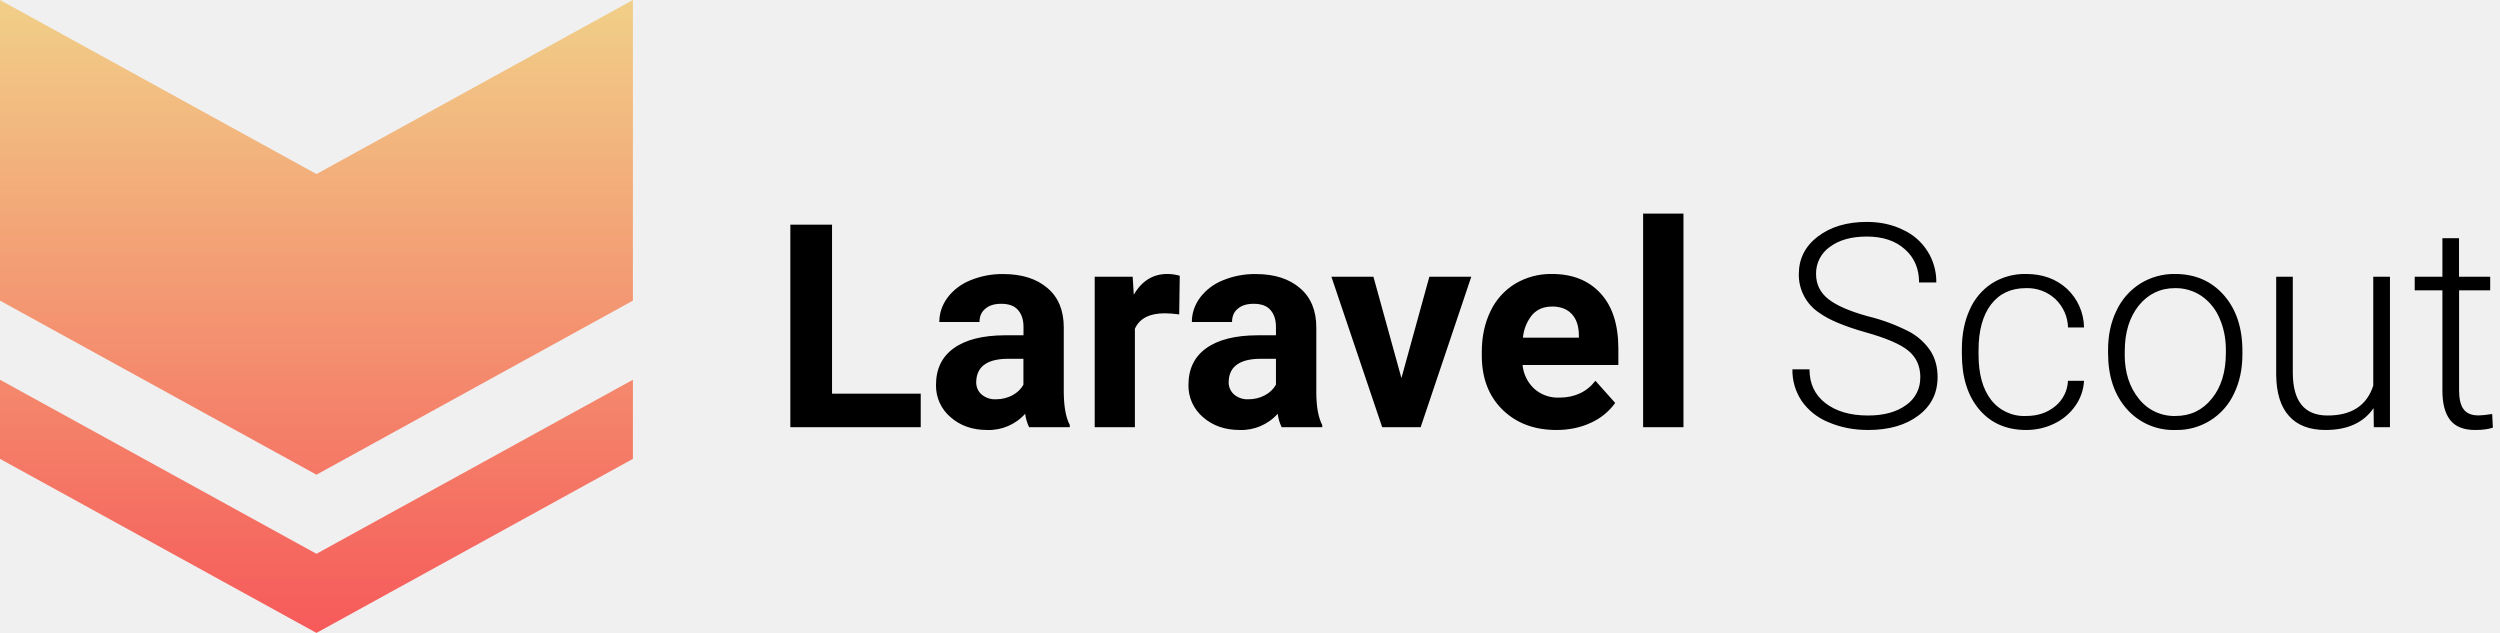
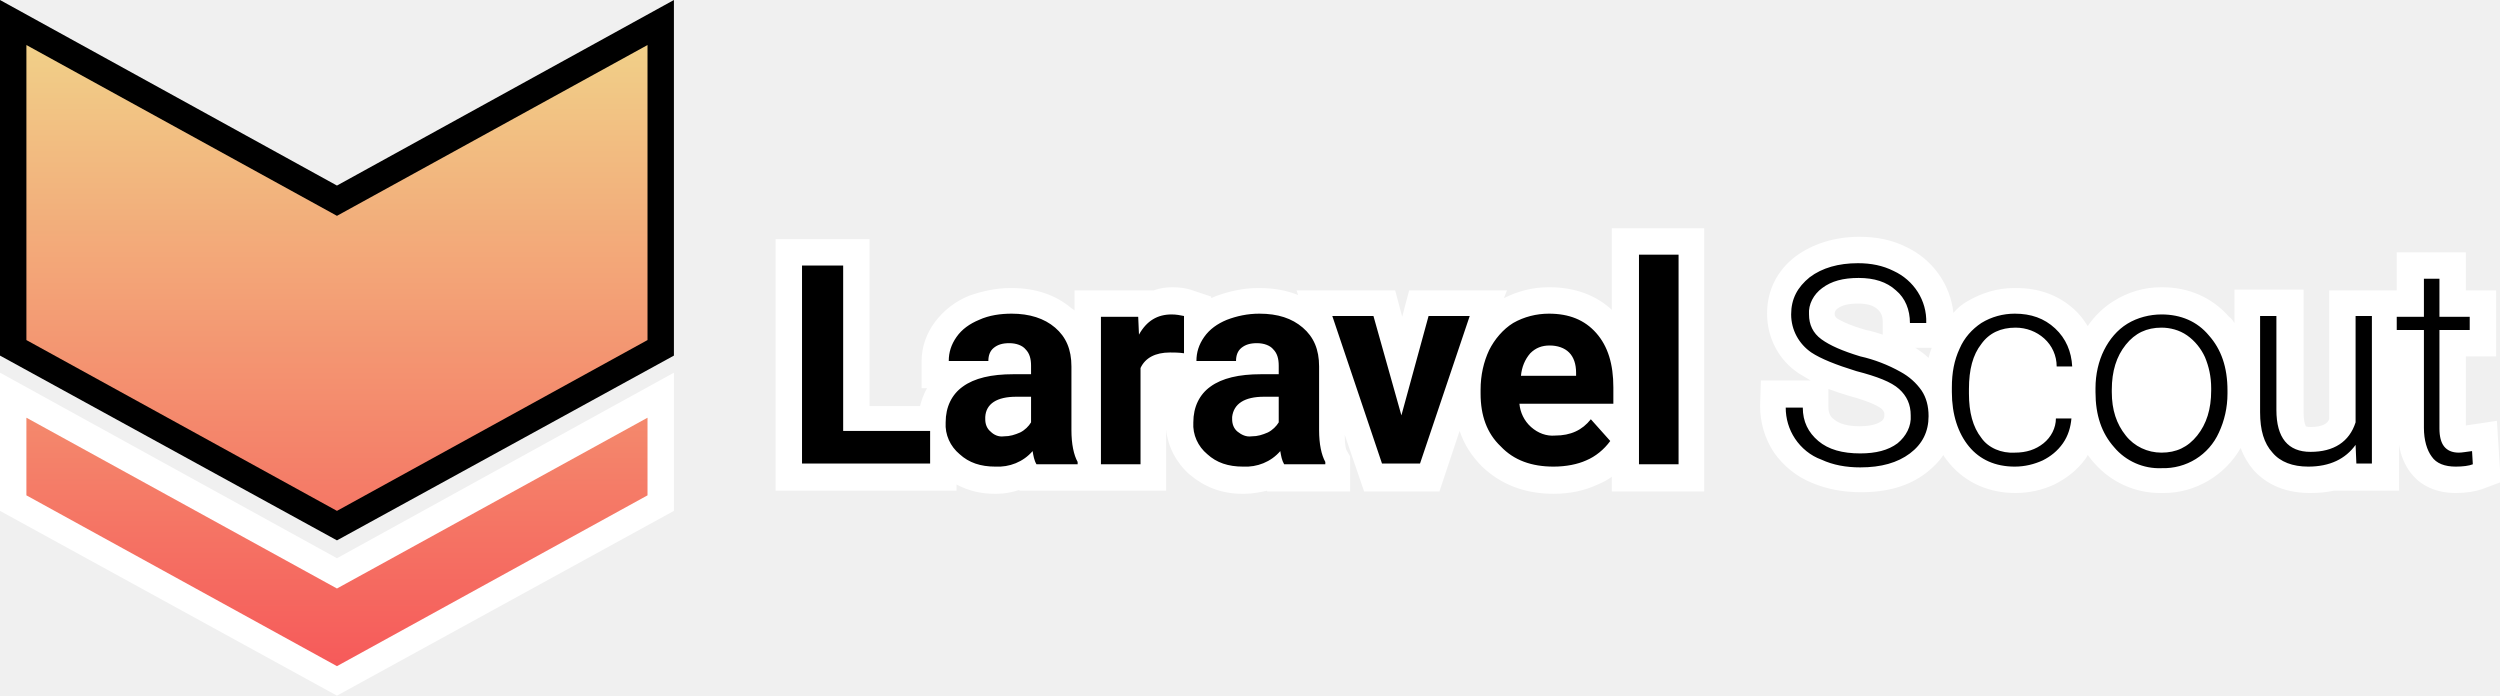
- <svg xmlns="http://www.w3.org/2000/svg" width="316" height="80" viewBox="0 0 316 80">
-   <defs>
-     <linearGradient id="linearGradient-1" x1="50%" x2="50%" y1="0%" y2="100%">
-       <stop stop-color="#F1CF88" offset="0%" />
-       <stop stop-color="#F65A5A" offset="100%" />
-     </linearGradient>
-   </defs>
-   <g id="Page-1" fill="none" fill-rule="evenodd">
-     <g id="Group">
-       <path id="Combined-Shape" fill="#000000" d="M105.18 49.76h11.2V54H99.9V28.4h5.27v21.36zm24.9 4.24a5.64 5.64 0 0 1-.5-1.7 6.15 6.15 0 0 1-4.8 2.05c-1.87 0-3.4-.54-4.63-1.62a5.2 5.2 0 0 1-1.84-4.07c0-2.02.75-3.57 2.24-4.64 1.5-1.08 3.65-1.63 6.48-1.64h2.34V41.3c0-.88-.23-1.58-.68-2.1-.45-.54-1.16-.8-2.14-.8-.85 0-1.52.2-2 .62-.5.4-.74.97-.74 1.68h-5.08c0-1.1.34-2.12 1.02-3.06a6.74 6.74 0 0 1 2.88-2.2 10.5 10.5 0 0 1 4.19-.8c2.34 0 4.2.59 5.58 1.77 1.38 1.17 2.06 2.83 2.06 4.96v8.25c.02 1.8.27 3.17.76 4.1V54h-5.13zm-4.2-3.53c.76 0 1.45-.17 2.08-.5.63-.34 1.1-.79 1.4-1.35v-3.27h-1.9c-2.54 0-3.89.88-4.05 2.64l-.02.3c0 .63.22 1.15.67 1.56a2.6 2.6 0 0 0 1.83.62zm23.17-10.73c-.69-.09-1.3-.14-1.82-.14-1.93 0-3.19.65-3.78 1.95V54h-5.08V34.98h4.8l.14 2.27c1.02-1.75 2.43-2.62 4.23-2.62.56 0 1.1.08 1.58.23l-.07 4.88zM162 54a5.64 5.64 0 0 1-.5-1.7 6.15 6.15 0 0 1-4.8 2.05c-1.87 0-3.41-.54-4.64-1.62a5.2 5.2 0 0 1-1.84-4.07c0-2.02.75-3.57 2.24-4.64 1.5-1.08 3.66-1.63 6.48-1.64h2.34V41.3c0-.88-.23-1.58-.68-2.1-.45-.54-1.16-.8-2.13-.8-.86 0-1.53.2-2.01.62-.5.4-.73.97-.73 1.68h-5.08c0-1.1.34-2.12 1.02-3.06a6.74 6.74 0 0 1 2.88-2.2 10.5 10.5 0 0 1 4.18-.8c2.35 0 4.2.59 5.58 1.77 1.38 1.17 2.07 2.83 2.07 4.96v8.25c.01 1.8.26 3.17.75 4.1V54H162zm-4.2-3.53c.75 0 1.44-.17 2.07-.5.64-.34 1.1-.79 1.41-1.35v-3.27h-1.9c-2.54 0-3.9.88-4.06 2.64l-.02.3c0 .63.23 1.15.67 1.56a2.6 2.6 0 0 0 1.83.62zm19.34-2.68l3.53-12.81h5.3L179.57 54h-4.86l-6.42-19.02h5.31l3.54 12.81zm19.6 6.56c-2.8 0-5.06-.85-6.82-2.56-1.75-1.72-2.62-4-2.62-6.84v-.5c0-1.9.37-3.61 1.1-5.12a8.13 8.13 0 0 1 3.14-3.48 8.8 8.8 0 0 1 4.63-1.22c2.6 0 4.65.82 6.15 2.46 1.5 1.64 2.24 3.97 2.24 6.98v2.07h-12.11a4.72 4.72 0 0 0 1.48 3 4.49 4.49 0 0 0 3.14 1.12c1.96 0 3.49-.71 4.59-2.13l2.5 2.8a7.63 7.63 0 0 1-3.1 2.52c-1.3.6-2.74.9-4.32.9zm-.58-15.6c-1.01 0-1.83.33-2.46 1.01a5.27 5.27 0 0 0-1.2 2.92h7.07v-.4c-.03-1.13-.33-2-.92-2.61-.58-.62-1.42-.93-2.5-.93zM212.79 54h-5.1V27h5.1v27zm29.94-6.3c0-1.41-.5-2.53-1.5-3.36-1-.83-2.81-1.61-5.46-2.35-2.65-.75-4.58-1.56-5.8-2.44a5.75 5.75 0 0 1-2.6-4.89c0-1.95.8-3.54 2.41-4.77 1.61-1.22 3.67-1.84 6.18-1.84 1.7 0 3.22.33 4.56.99a7.2 7.2 0 0 1 4.23 6.66h-2.18c0-1.74-.6-3.15-1.8-4.2-1.19-1.07-2.8-1.6-4.8-1.6-1.97 0-3.52.44-4.68 1.31a4.08 4.08 0 0 0-1.74 3.42c0 1.3.52 2.36 1.56 3.18 1.04.82 2.71 1.54 5 2.17a23.5 23.5 0 0 1 5.23 1.95 7.44 7.44 0 0 1 2.67 2.42c.6.94.9 2.04.9 3.32 0 2.02-.8 3.63-2.42 4.85-1.61 1.22-3.73 1.83-6.37 1.83-1.8 0-3.46-.32-4.97-.97a7.59 7.59 0 0 1-3.42-2.7 6.99 6.99 0 0 1-1.17-4h2.16c0 1.81.67 3.24 2.02 4.28s3.14 1.56 5.38 1.56c2 0 3.6-.44 4.8-1.31a4.12 4.12 0 0 0 1.8-3.5zm13.38 4.88c1.46 0 2.69-.42 3.68-1.24a4.36 4.36 0 0 0 1.6-3.21h2.03a5.96 5.96 0 0 1-1.1 3.17 6.83 6.83 0 0 1-2.65 2.24c-1.11.54-2.3.81-3.56.81-2.5 0-4.48-.87-5.94-2.6s-2.19-4.07-2.19-7v-.63c0-1.87.33-3.53.99-4.97a7.59 7.59 0 0 1 2.82-3.34 7.79 7.79 0 0 1 4.3-1.18c2.08 0 3.8.62 5.16 1.86a6.8 6.8 0 0 1 2.17 4.9h-2.02a5.17 5.17 0 0 0-1.61-3.6 5.2 5.2 0 0 0-3.7-1.37c-1.9 0-3.37.69-4.42 2.06-1.05 1.37-1.58 3.3-1.58 5.76v.62c0 2.43.53 4.32 1.58 5.68a5.28 5.28 0 0 0 4.44 2.04zm10.35-8.37c0-1.83.35-3.48 1.06-4.94a8.1 8.1 0 0 1 3-3.42 8.1 8.1 0 0 1 4.41-1.22c2.53 0 4.58.89 6.15 2.66 1.57 1.78 2.36 4.13 2.36 7.06v.44c0 1.84-.35 3.5-1.06 4.96a7.94 7.94 0 0 1-7.41 4.6 7.83 7.83 0 0 1-6.15-2.66c-1.57-1.78-2.36-4.13-2.36-7.06v-.42zm2.1.58c0 2.27.6 4.14 1.78 5.6a5.67 5.67 0 0 0 4.63 2.19c1.9 0 3.43-.73 4.61-2.2 1.18-1.45 1.77-3.38 1.77-5.77v-.4c0-1.45-.27-2.78-.81-4a6.5 6.5 0 0 0-2.27-2.8 5.8 5.8 0 0 0-3.34-.99c-1.87 0-3.4.74-4.59 2.2-1.18 1.48-1.77 3.4-1.77 5.78v.39zm31.46 6.8c-1.27 1.84-3.3 2.76-6.07 2.76-2.03 0-3.57-.59-4.62-1.77-1.06-1.17-1.6-2.92-1.62-5.22V34.98h2.1v12.11c0 3.62 1.46 5.43 4.39 5.43 3.04 0 4.97-1.26 5.78-3.78V34.98h2.11V54h-2.04l-.03-2.4zm10.8-21.48v4.87h3.94v1.72h-3.93v12.68c0 1.05.19 1.84.57 2.35.38.52 1.01.78 1.9.78.36 0 .92-.06 1.71-.18l.09 1.72c-.55.2-1.3.3-2.25.3-1.44 0-2.5-.42-3.15-1.26-.65-.83-.98-2.07-.98-3.7V36.7h-3.5v-1.72h3.5v-4.87h2.1z" />
-       <path id="Combined-Shape" fill="url(#linearGradient-1)" fill-rule="nonzero" d="M0 48l40 22 40-22v10L40 80 0 58V48zM0 0l40 22L80 0v38L40 60 0 38V0z" />
+ <svg xmlns="http://www.w3.org/2000/svg" version="1.1" x="0" y="0" viewBox="0 0 322 89.6" xml:space="preserve">
+   <g>
+     <g>
+       <path fill="#FFFFFF" d="M321.6 54.2s-3.9.6-4 .6v-8.9h3.9v-8.5h-3.9v-4.9h-8.9v4.9H300V54c-.2.5-.8 1-2.4 1-.5 0-.6-.1-.6-.1s-.3-.4-.3-1.9V37.3h-8.9v4.3c-.2-.3-.4-.6-.7-.8-2.2-2.5-5.2-3.8-8.6-3.8h-.2c-2.1 0-4.2.6-6.1 1.8-1.3.8-2.5 2-3.3 3.2-.5-.8-1.1-1.6-1.8-2.2-2-1.8-4.5-2.7-7.4-2.7h-.3c-2.1 0-4.1.6-6 1.7-.7.4-1.3.9-1.8 1.5-.4-3.7-2.7-6.9-6.1-8.5-1.8-.9-3.8-1.3-6-1.3-3.2 0-6 .9-8.2 2.5-2.5 1.9-3.7 4.5-3.7 7.4 0 3.1 1.5 6 4.1 7.7l1.5.9h-6.4l-.1 3.3c0 2.1.6 4.2 1.8 6 1.2 1.7 2.9 3.1 4.9 3.9 1.9.8 4 1.2 6.3 1.2 3.4 0 6.2-.8 8.4-2.5.9-.7 1.7-1.5 2.2-2.3.2.4.5.7.8 1.1 2.1 2.5 5.1 3.8 8.5 3.8 1.8 0 3.5-.4 5-1.1 1.6-.8 3-1.9 4-3.3.1-.1.2-.3.3-.5.3.4.6.8.9 1.1 2.1 2.4 5.2 3.8 8.4 3.8h.5c4.1 0 7.9-2.3 9.9-5.8.4 1.1 1 2.1 1.7 2.9 1.2 1.3 3.4 2.9 7.2 2.9 1.2 0 2.2-.1 3.1-.3h8.4v-5.9c.2 1.4.8 2.7 1.5 3.6.9 1.2 2.7 2.6 5.8 2.6 1.4 0 2.5-.2 3.4-.5l2.4-.9-.5-7.9zm-85-14.4c.6-.5 1.5-.7 2.7-.7 1.1 0 2 .2 2.6.8.3.3.6.7.6 1.6v1.6c-.7-.2-1.5-.5-2.2-.6-2.4-.7-3.4-1.3-3.7-1.5-.2-.2-.3-.3-.3-.6s.2-.5.3-.6zm5.8 14.4c-.8.6-2 .7-2.9.7-1.5 0-2.6-.3-3.3-.9-.4-.3-.7-.7-.7-1.6v-2.3c.8.3 1.7.6 2.7.9 3 .8 4 1.5 4.2 1.7.1.1.2.2.3.5v.4c0 .2-.1.4-.3.6zm6-8.1c-.5-.5-1.1-.9-1.7-1.3h2.1c-.2.5-.3.9-.4 1.3zM207.7 40c-2.1-2-4.9-3-8.1-3h-.2c-2 0-3.9.5-5.7 1.4l.4-1h-12.6l-.9 3.4-.9-3.4H167l.2.6c-1.5-.6-3.1-.9-5-.9h-.2c-1.8 0-3.6.4-5.3 1-.2.1-.5.2-.7.3v-.2l-2.4-.8c-.8-.3-1.7-.4-2.6-.4-.8 0-1.6.1-2.4.4h-10.2V40c-.1-.1-.2-.2-.4-.3-2-1.7-4.6-2.6-7.7-2.6h-.2c-1.8 0-3.6.4-5.3 1-1.7.7-3.2 1.8-4.4 3.4-1.1 1.5-1.7 3.2-1.7 5.1V50h.7c-.4.7-.7 1.5-.9 2.3H112V30.8H99.9v32.4h23.3v-.8c1.5.8 3.1 1.2 4.9 1.2h.3c1 0 2-.2 2.9-.5v.1h18.9v-7.9c.2 2.2 1.3 4.3 3 5.8 1.9 1.6 4.1 2.5 6.8 2.5h.3c1 0 2-.2 2.9-.4v.1h10.7v-4.5l-.4-.7c-.1-.1-.3-.6-.3-2.1l2.5 7.3h9.7l2.6-7.8c.6 1.8 1.6 3.3 2.9 4.6 2.4 2.3 5.5 3.5 9.2 3.5 2.1 0 4-.4 5.7-1.2.7-.3 1.3-.6 1.8-1v1.9h11.9V29.4h-11.9V40zM0 48v17.8l43.4 23.8 43.4-23.8V48L43.4 71.9z" />
+       <path class="st0" d="M0 0v45.8l43.4 23.8 43.4-23.8V0L43.4 23.9z" />
+       <path d="M108.6 55.5h11.2v4.2h-16.5V34.2h5.3v21.3zm24.9 4.3c-.3-.5-.4-1.1-.5-1.7-1.2 1.4-3 2.1-4.8 2-1.9 0-3.4-.5-4.6-1.6-1.2-1-1.9-2.5-1.8-4.1 0-2 .8-3.6 2.2-4.6 1.5-1.1 3.7-1.6 6.5-1.6h2.3v-1.1c0-.9-.2-1.6-.7-2.1-.4-.5-1.2-.8-2.1-.8-.9 0-1.5.2-2 .6-.5.4-.7 1-.7 1.7h-5.1c0-1.1.3-2.1 1-3.1s1.7-1.7 2.9-2.2c1.3-.6 2.8-.8 4.2-.8 2.3 0 4.2.6 5.6 1.8 1.4 1.2 2.1 2.8 2.1 5v8.2c0 1.8.3 3.2.8 4.1v.3h-5.3zm-4.2-3.6c.8 0 1.4-.2 2.1-.5.6-.3 1.1-.8 1.4-1.3v-3.3h-1.9c-2.5 0-3.9.9-4 2.6v.3c0 .6.2 1.2.7 1.6.4.4 1 .7 1.7.6zm23.2-10.7c-.7-.1-1.3-.1-1.8-.1-1.9 0-3.2.7-3.8 2v12.4h-5.1v-19h4.8l.1 2.3c1-1.8 2.4-2.6 4.2-2.6.6 0 1.1.1 1.6.2v4.8zm12.9 14.3c-.3-.5-.4-1.1-.5-1.7-1.2 1.4-3 2.1-4.8 2-1.9 0-3.4-.5-4.6-1.6-1.2-1-1.9-2.5-1.8-4.1 0-2 .8-3.6 2.2-4.6 1.5-1.1 3.7-1.6 6.5-1.6h2.3v-1.1c0-.9-.2-1.6-.7-2.1-.4-.5-1.2-.8-2.1-.8-.9 0-1.5.2-2 .6-.5.4-.7 1-.7 1.7h-5.1c0-1.1.3-2.1 1-3.1s1.7-1.7 2.9-2.2c1.3-.5 2.7-.8 4.2-.8 2.4 0 4.2.6 5.6 1.8 1.4 1.2 2.1 2.8 2.1 5v8.2c0 1.8.3 3.2.8 4.1v.3h-5.3zm-4.2-3.6c.8 0 1.4-.2 2.1-.5.6-.3 1.1-.8 1.4-1.3v-3.3h-1.9c-2.5 0-3.9.9-4.1 2.6v.3c0 .6.2 1.2.7 1.6.5.4 1.1.7 1.8.6zm19.3-2.7 3.5-12.8h5.3l-6.4 19H178l-6.4-19h5.3l3.6 12.8zm19.6 6.6c-2.8 0-5.1-.8-6.8-2.6-1.8-1.7-2.6-4-2.6-6.8v-.5c0-1.9.4-3.6 1.1-5.1.7-1.4 1.8-2.7 3.1-3.5 1.4-.8 3-1.2 4.6-1.2 2.6 0 4.6.8 6.1 2.5s2.2 4 2.2 7V52h-12.1c.1 1.1.6 2.2 1.5 3 .9.8 2 1.2 3.1 1.1 2 0 3.5-.7 4.6-2.1l2.5 2.8c-.8 1.1-1.9 2-3.1 2.5-1.1.5-2.6.8-4.2.8zm-.5-15.6c-1 0-1.8.3-2.5 1-.7.8-1.1 1.8-1.2 2.9h7.1V48c0-1.1-.3-2-.9-2.6-.6-.6-1.5-.9-2.5-.9zm16.6 15.3h-5.1v-27h5.1v27zm29.9-6.3c0-1.4-.5-2.5-1.5-3.4s-2.8-1.6-5.5-2.3c-2.6-.8-4.6-1.6-5.8-2.4-1.6-1.1-2.6-2.9-2.6-4.9 0-2 .8-3.5 2.4-4.8 1.6-1.2 3.7-1.8 6.2-1.8 1.7 0 3.2.3 4.6 1 2.6 1.2 4.3 3.8 4.2 6.7H246c0-1.7-.6-3.2-1.8-4.2-1.2-1.1-2.8-1.6-4.8-1.6s-3.5.4-4.7 1.3c-1.1.8-1.8 2.1-1.7 3.4 0 1.3.5 2.4 1.6 3.2s2.7 1.5 5 2.2c1.8.4 3.6 1.1 5.2 2 1.1.6 2 1.4 2.7 2.4.6.9.9 2 .9 3.3 0 2-.8 3.6-2.4 4.8-1.6 1.2-3.7 1.8-6.4 1.8-1.8 0-3.5-.3-5-1-1.4-.5-2.6-1.5-3.4-2.7-.8-1.2-1.2-2.6-1.2-4h2.2c0 1.8.7 3.2 2 4.3s3.1 1.6 5.4 1.6c2 0 3.6-.4 4.8-1.3 1.1-.9 1.8-2.2 1.7-3.6zm13.4 4.8c1.5 0 2.7-.4 3.7-1.2 1-.8 1.6-2 1.6-3.2h2c-.1 1.1-.4 2.2-1.1 3.2-.7 1-1.6 1.7-2.6 2.2-1.1.5-2.3.8-3.6.8-2.5 0-4.5-.9-5.9-2.6s-2.2-4.1-2.2-7v-.6c0-1.9.3-3.5 1-5 .6-1.4 1.6-2.5 2.8-3.3 1.3-.8 2.8-1.2 4.3-1.2 2.1 0 3.8.6 5.2 1.9 1.4 1.3 2.1 3 2.2 4.9h-2c0-1.4-.6-2.7-1.6-3.6-1-.9-2.3-1.4-3.7-1.4-1.9 0-3.4.7-4.4 2.1-1.1 1.4-1.6 3.3-1.6 5.8v.6c0 2.4.5 4.3 1.6 5.7.9 1.3 2.6 2 4.3 1.9zm10.4-8.3c0-1.8.4-3.5 1.1-4.9.7-1.4 1.7-2.6 3-3.4 1.3-.8 2.9-1.2 4.4-1.2 2.5 0 4.6.9 6.1 2.7 1.6 1.8 2.4 4.1 2.4 7.1v.4c0 1.8-.4 3.5-1.1 5-1.3 2.9-4.2 4.7-7.4 4.6-2.3.1-4.6-.9-6.1-2.7-1.6-1.8-2.4-4.1-2.4-7.1V50zm2.1.5c0 2.3.6 4.1 1.8 5.6 1.1 1.4 2.8 2.2 4.6 2.2 1.9 0 3.4-.7 4.6-2.2 1.2-1.5 1.8-3.4 1.8-5.8V50c0-1.5-.3-2.8-.8-4-.5-1.1-1.3-2.1-2.3-2.8-1-.7-2.2-1-3.3-1-1.9 0-3.4.7-4.6 2.2-1.2 1.5-1.8 3.4-1.8 5.8v.3zm31.4 6.8c-1.3 1.8-3.3 2.8-6.1 2.8-2 0-3.6-.6-4.6-1.8-1.1-1.2-1.6-2.9-1.6-5.2V40.7h2.1v12.1c0 3.6 1.5 5.4 4.4 5.4 3 0 5-1.3 5.8-3.8V40.7h2.1v19h-2l-.1-2.4zm10.8-21.4v4.9h3.9v1.7h-3.9v12.7c0 1 .2 1.8.6 2.3.4.5 1 .8 1.9.8.4 0 .9-.1 1.7-.2l.1 1.7c-.5.2-1.3.3-2.2.3-1.4 0-2.5-.4-3.1-1.3-.6-.8-1-2.1-1-3.7V42.5h-3.5v-1.7h3.5v-4.9h2z" fill-rule="evenodd" clip-rule="evenodd" />
+       <linearGradient id="linearGradient" gradientUnits="userSpaceOnUse" x1="-133.361" y1="461.88" x2="-133.361" y2="460.88" gradientTransform="matrix(80 0 0 -80 10712.292 36956.16)">
+         <stop offset="0" stop-color="#f1cf88" />
+         <stop offset="1" stop-color="#f65a5a" />
+       </linearGradient>
+       <path id="Combined-Shape_00000013881437400997376290000015603522497040671116_" d="m3.4 53.8 40 22 40-22v10l-40 22-40-22v-10zm0-48 40 22 40-22v38l-40 22-40-22v-38z" fill="url(#linearGradient)" />
    </g>
  </g>
</svg>
